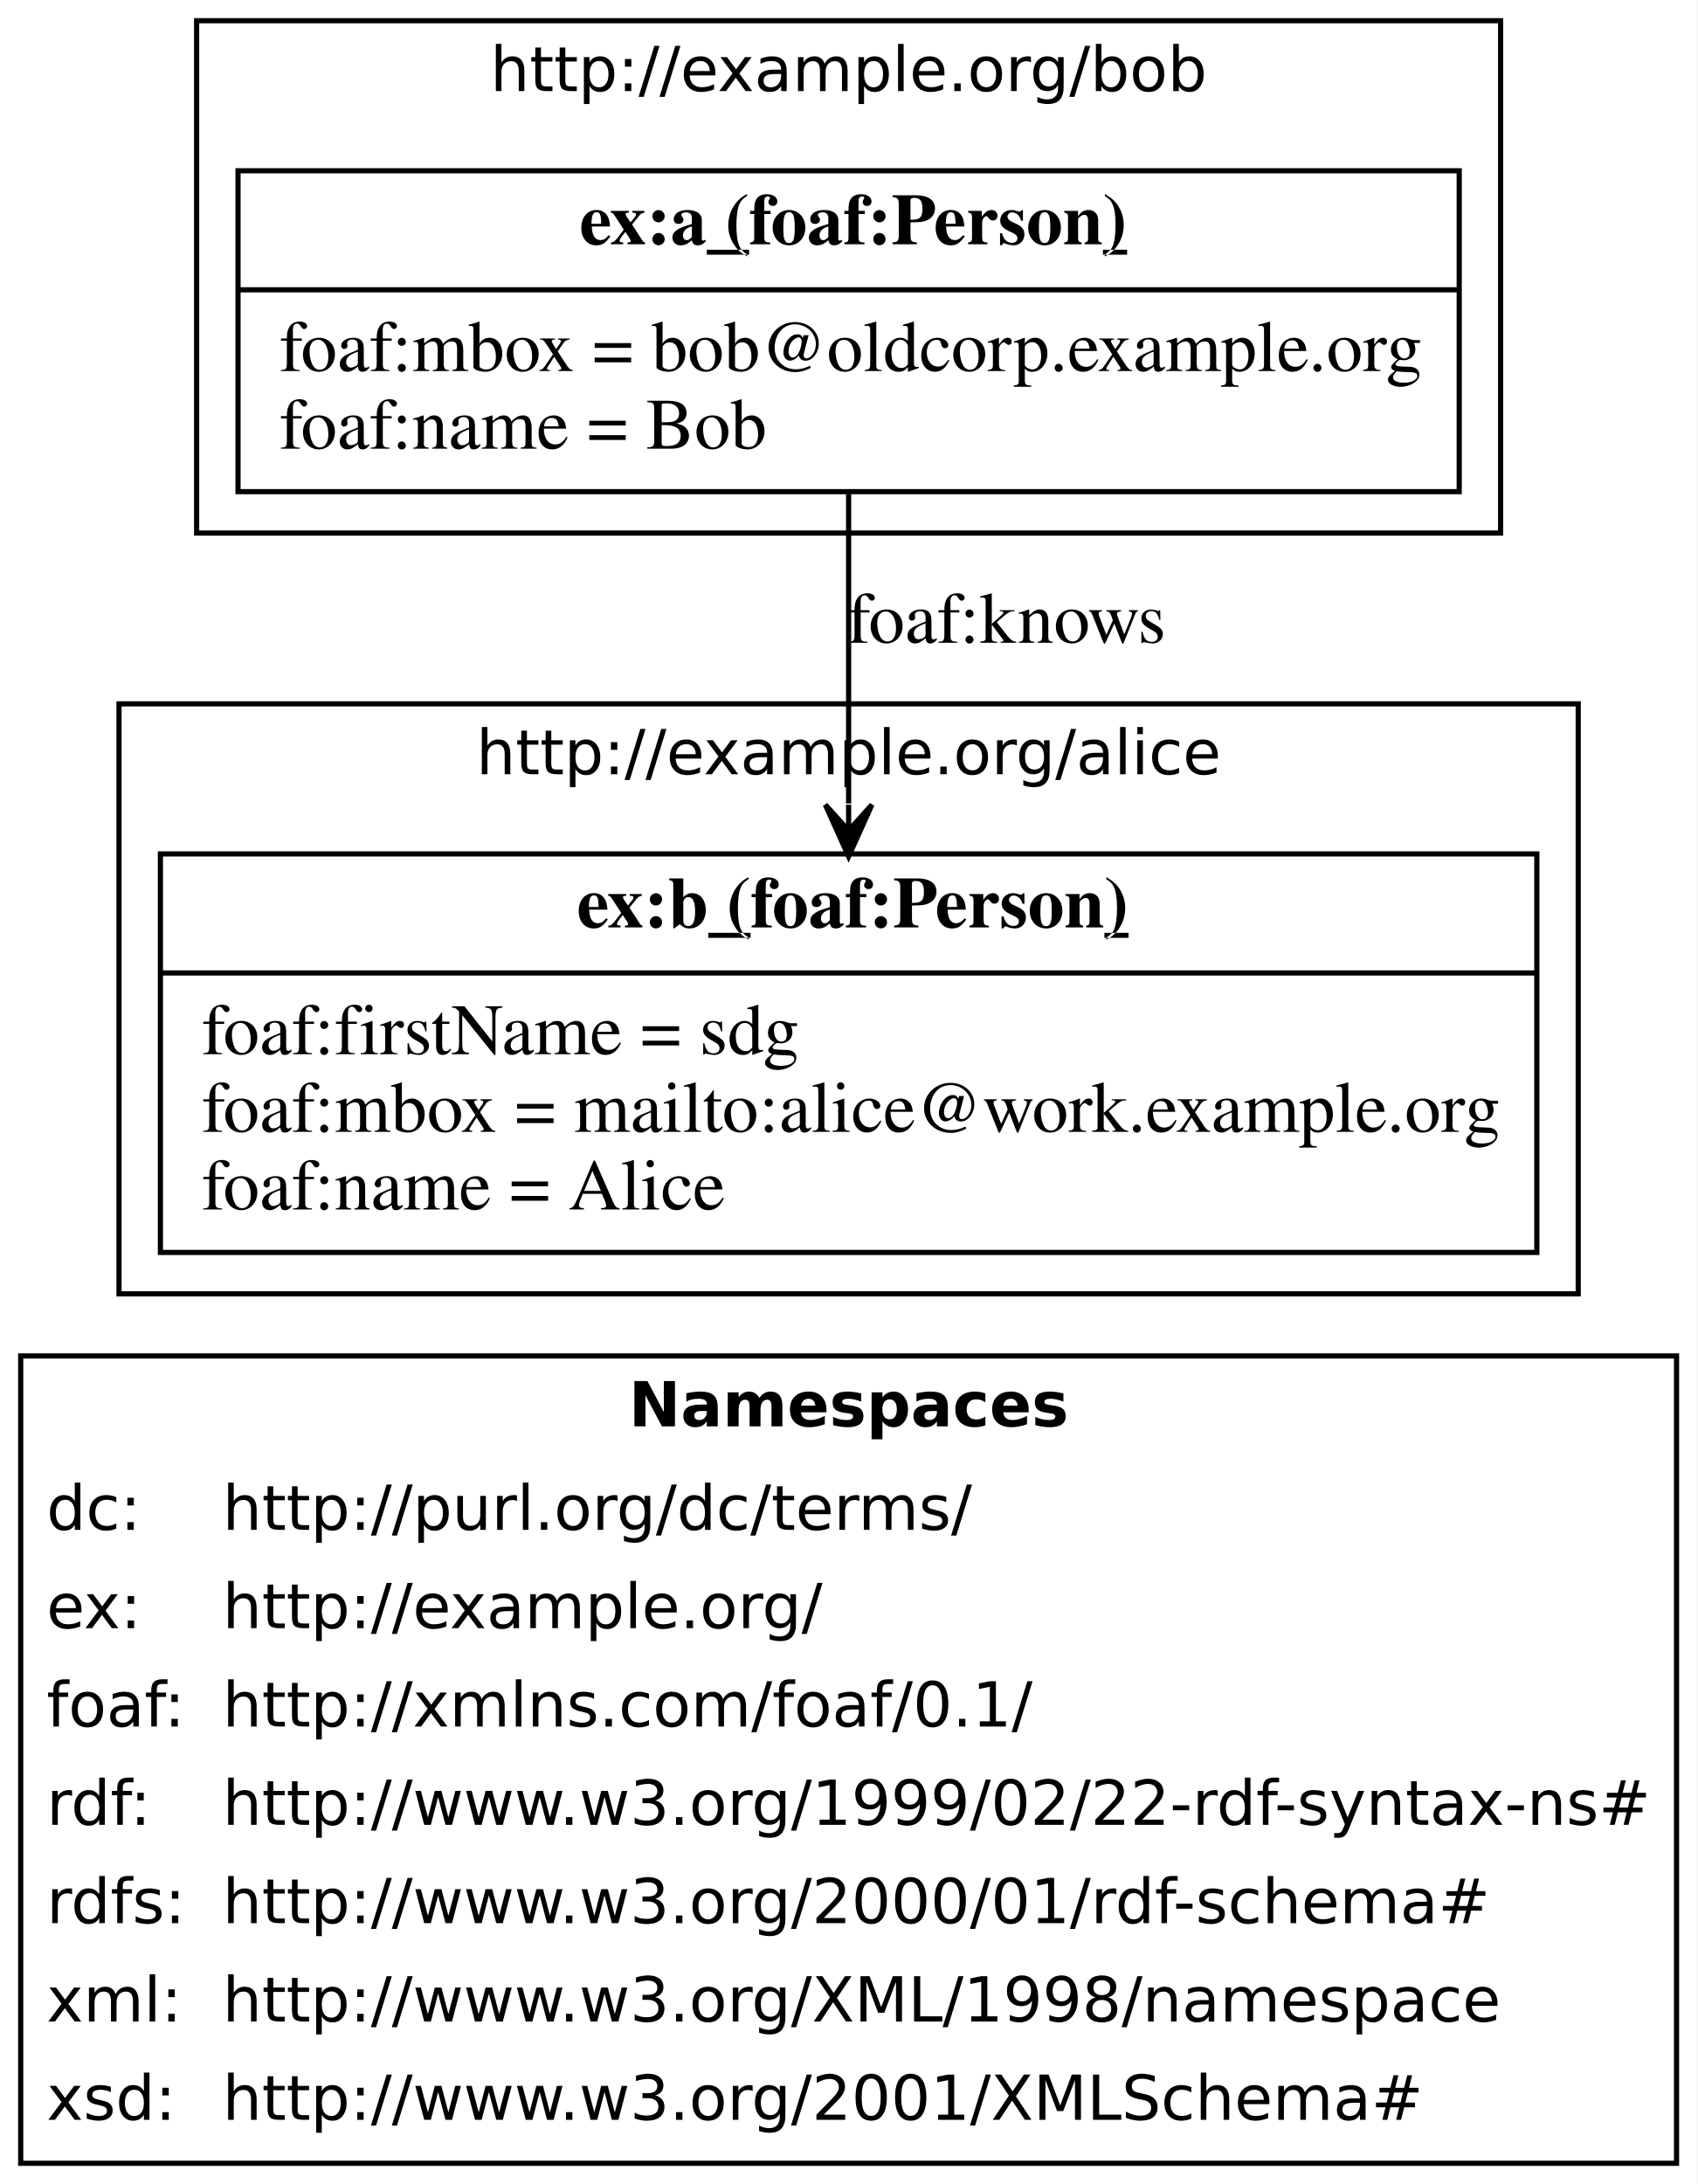
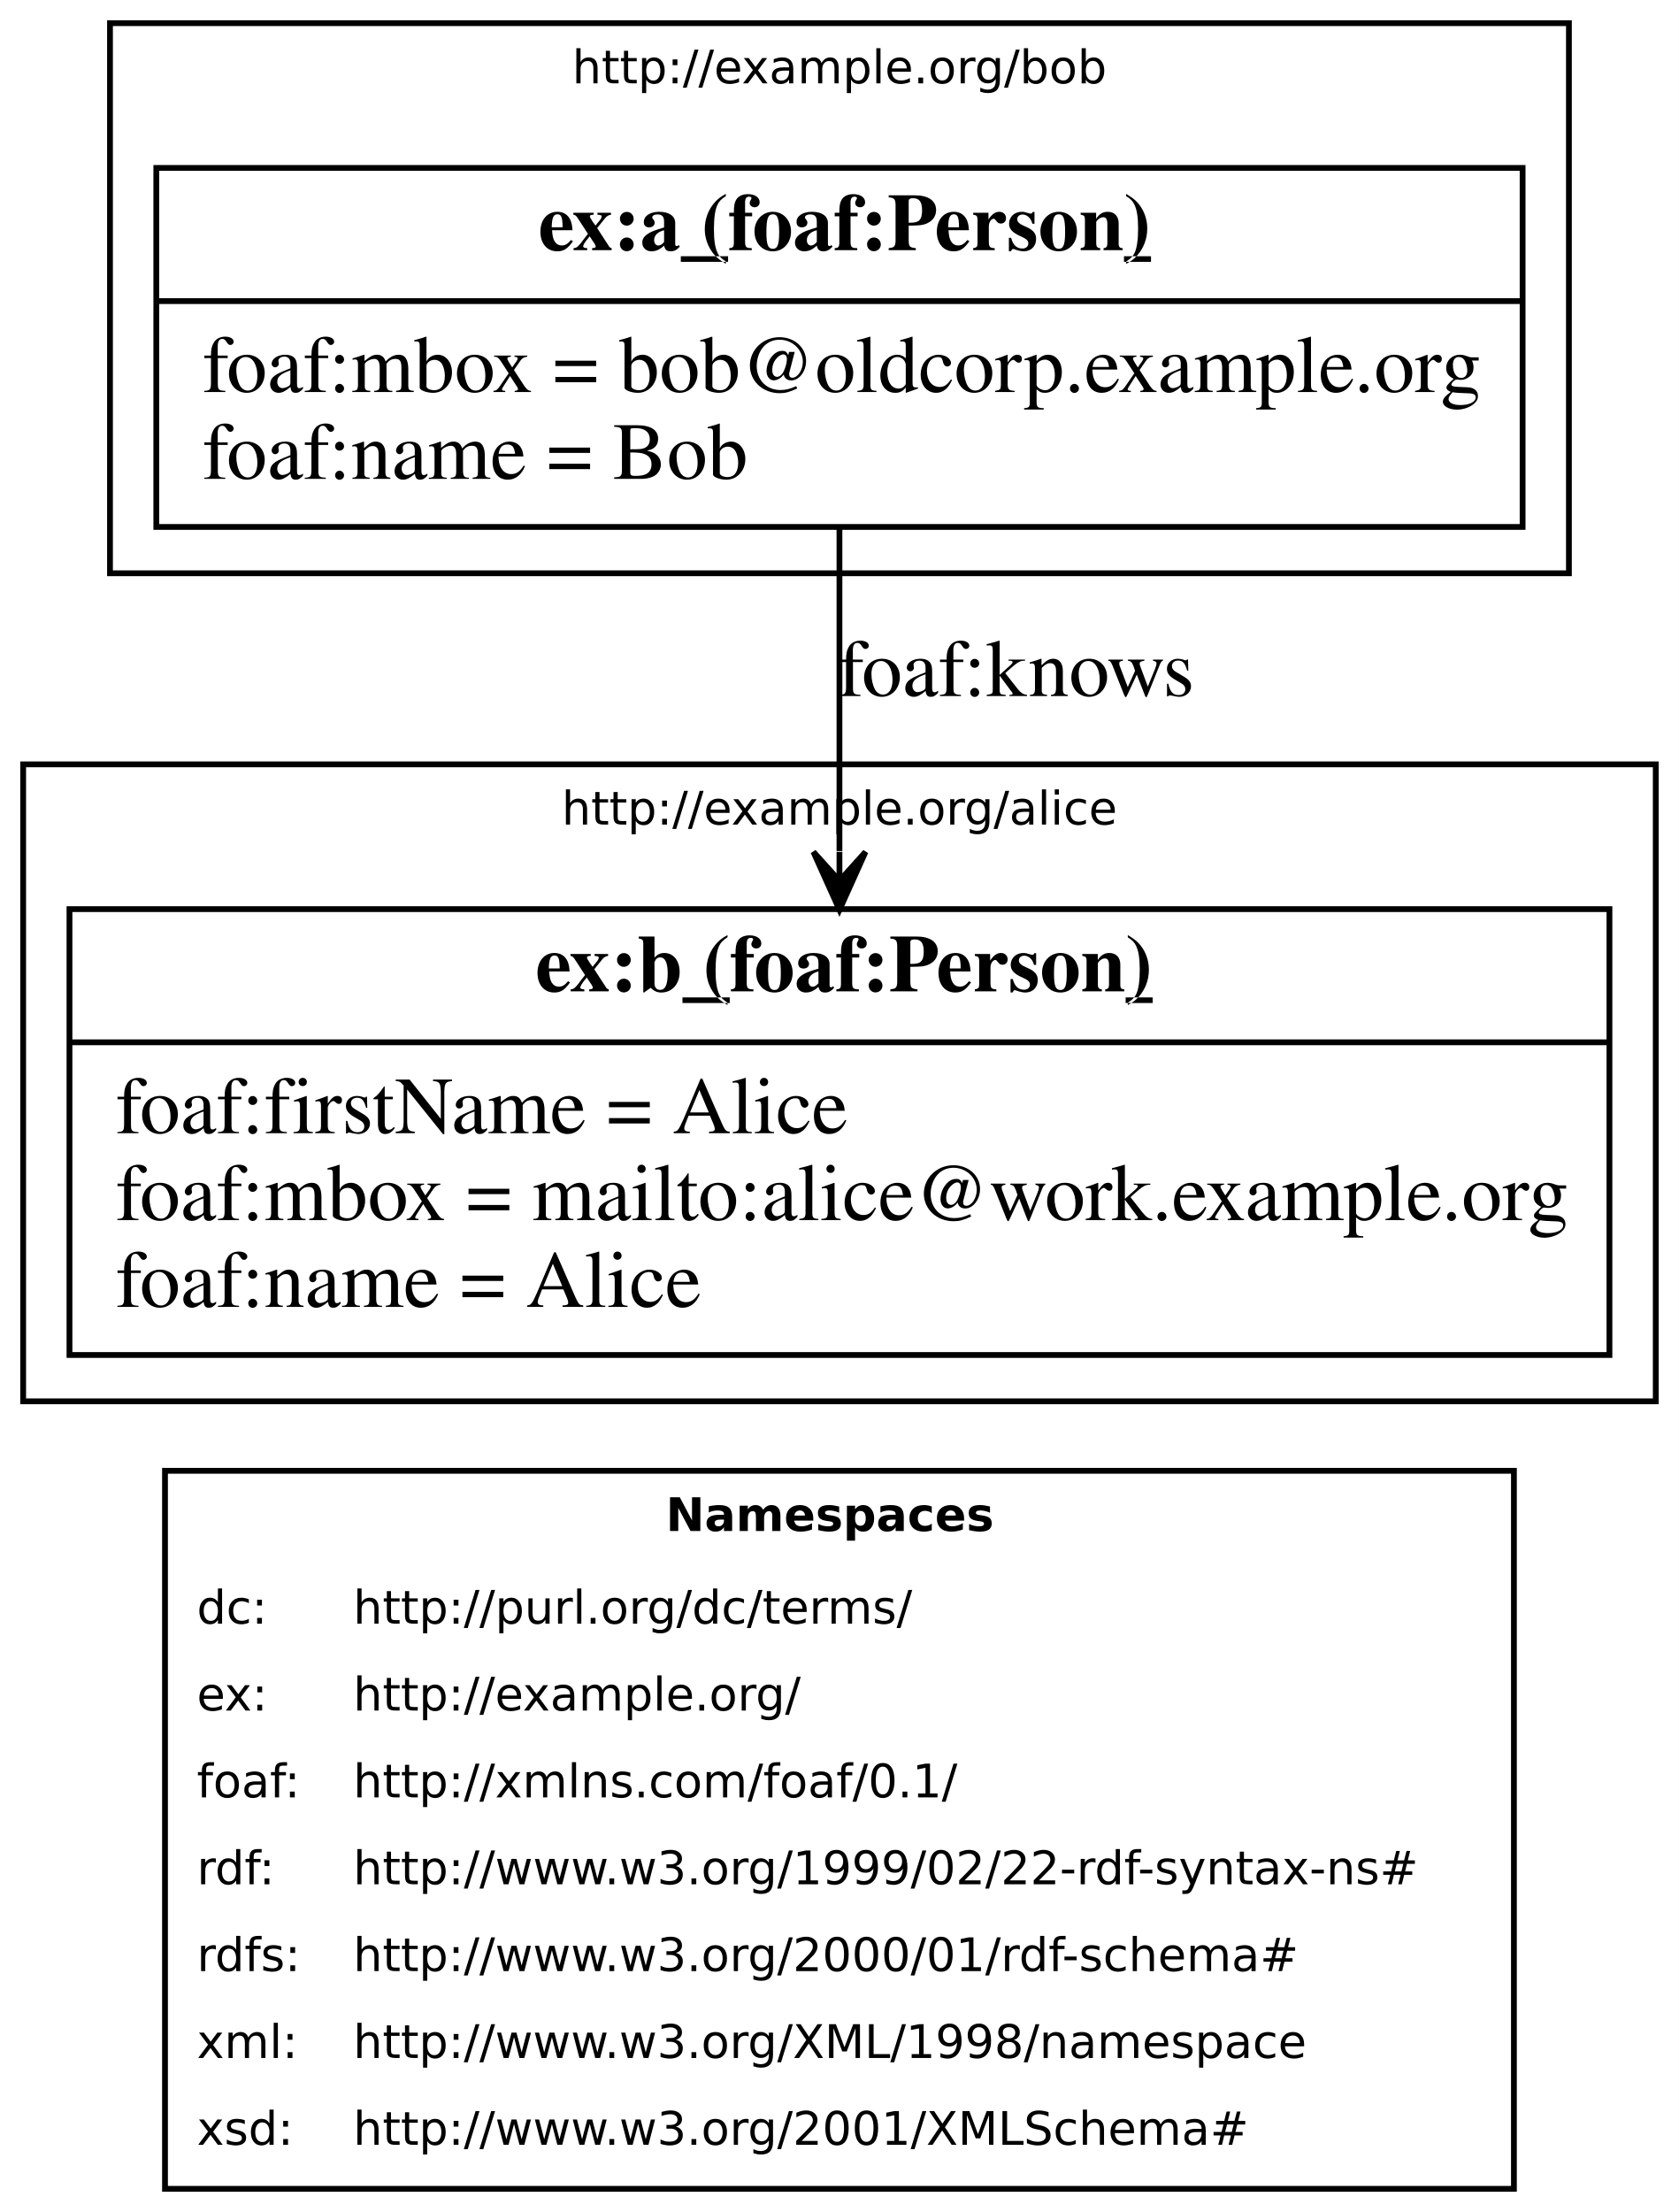
- <svg xmlns="http://www.w3.org/2000/svg" xmlns:xlink="http://www.w3.org/1999/xlink" width="328pt" height="422pt" viewBox="0.00 0.00 328.00 422.00">
-   <g id="graph0" class="graph" transform="scale(1 1) rotate(0) translate(4 418)">
-     <polygon fill="white" stroke="none" points="-4,4 -4,-418 324,-418 324,4 -4,4" />
-     <text text-anchor="start" x="117.5" y="-142.4" font-family="Bitstream Vera Sans" font-weight="bold" font-size="12.00">Namespaces</text>
-     <text text-anchor="start" x="5" y="-122.4" font-family="Bitstream Vera Sans" font-size="12.00">dc:</text>
-     <text text-anchor="start" x="39" y="-122.4" font-family="Bitstream Vera Sans" font-size="12.00">http://purl.org/dc/terms/</text>
-     <text text-anchor="start" x="5" y="-103.4" font-family="Bitstream Vera Sans" font-size="12.00">ex:</text>
-     <text text-anchor="start" x="39" y="-103.4" font-family="Bitstream Vera Sans" font-size="12.00">http://example.org/</text>
-     <text text-anchor="start" x="5" y="-84.4" font-family="Bitstream Vera Sans" font-size="12.00">foaf:</text>
-     <text text-anchor="start" x="39" y="-84.4" font-family="Bitstream Vera Sans" font-size="12.00">http://xmlns.com/foaf/0.1/</text>
-     <text text-anchor="start" x="5" y="-65.4" font-family="Bitstream Vera Sans" font-size="12.00">rdf:</text>
-     <text text-anchor="start" x="39" y="-65.4" font-family="Bitstream Vera Sans" font-size="12.00">http://www.w3.org/1999/02/22-rdf-syntax-ns#</text>
-     <text text-anchor="start" x="5" y="-46.4" font-family="Bitstream Vera Sans" font-size="12.00">rdfs:</text>
-     <text text-anchor="start" x="39" y="-46.4" font-family="Bitstream Vera Sans" font-size="12.00">http://www.w3.org/2000/01/rdf-schema#</text>
-     <text text-anchor="start" x="5" y="-27.4" font-family="Bitstream Vera Sans" font-size="12.00">xml:</text>
-     <text text-anchor="start" x="39" y="-27.4" font-family="Bitstream Vera Sans" font-size="12.00">http://www.w3.org/XML/1998/namespace</text>
-     <text text-anchor="start" x="5" y="-8.4" font-family="Bitstream Vera Sans" font-size="12.00">xsd:</text>
-     <text text-anchor="start" x="39" y="-8.4" font-family="Bitstream Vera Sans" font-size="12.00">http://www.w3.org/2001/XMLSchema#</text>
-     <polygon fill="none" stroke="black" points="0,-0 0,-156 320,-156 320,-0 0,-0" />
+ <svg xmlns="http://www.w3.org/2000/svg" xmlns:xlink="http://www.w3.org/1999/xlink" width="290pt" height="382pt" viewBox="0.00 0.00 290.00 382.00">
+   <g id="graph0" class="graph" transform="scale(1 1) rotate(0) translate(4 378)">
+     <polygon fill="white" stroke="none" points="-4,4 -4,-378 286,-378 286,4 -4,4" />
+     <text text-anchor="start" x="111" y="-113.6" font-family="Bitstream Vera Sans" font-weight="bold" font-size="8.00">Namespaces</text>
+     <text text-anchor="start" x="30" y="-97.6" font-family="Bitstream Vera Sans" font-size="8.00">dc:</text>
+     <text text-anchor="start" x="57" y="-97.6" font-family="Bitstream Vera Sans" font-size="8.00">http://purl.org/dc/terms/</text>
+     <text text-anchor="start" x="30" y="-82.6" font-family="Bitstream Vera Sans" font-size="8.00">ex:</text>
+     <text text-anchor="start" x="57" y="-82.6" font-family="Bitstream Vera Sans" font-size="8.00">http://example.org/</text>
+     <text text-anchor="start" x="30" y="-67.6" font-family="Bitstream Vera Sans" font-size="8.00">foaf:</text>
+     <text text-anchor="start" x="57" y="-67.6" font-family="Bitstream Vera Sans" font-size="8.00">http://xmlns.com/foaf/0.1/</text>
+     <text text-anchor="start" x="30" y="-52.6" font-family="Bitstream Vera Sans" font-size="8.00">rdf:</text>
+     <text text-anchor="start" x="57" y="-52.6" font-family="Bitstream Vera Sans" font-size="8.00">http://www.w3.org/1999/02/22-rdf-syntax-ns#</text>
+     <text text-anchor="start" x="30" y="-37.6" font-family="Bitstream Vera Sans" font-size="8.00">rdfs:</text>
+     <text text-anchor="start" x="57" y="-37.6" font-family="Bitstream Vera Sans" font-size="8.00">http://www.w3.org/2000/01/rdf-schema#</text>
+     <text text-anchor="start" x="30" y="-22.6" font-family="Bitstream Vera Sans" font-size="8.00">xml:</text>
+     <text text-anchor="start" x="57" y="-22.6" font-family="Bitstream Vera Sans" font-size="8.00">http://www.w3.org/XML/1998/namespace</text>
+     <text text-anchor="start" x="30" y="-7.6" font-family="Bitstream Vera Sans" font-size="8.00">xsd:</text>
+     <text text-anchor="start" x="57" y="-7.6" font-family="Bitstream Vera Sans" font-size="8.00">http://www.w3.org/2001/XMLSchema#</text>
+     <polygon fill="none" stroke="black" points="24.5,-0 24.5,-124 257.5,-124 257.5,-0 24.5,-0" />
    <g id="clust1" class="cluster">
-       <polygon fill="none" stroke="black" points="19,-168 19,-282 301,-282 301,-168 19,-168" />
-       <text text-anchor="middle" x="160" y="-268.4" font-family="Bitstream Vera Sans" font-size="12.00">http://example.org/alice</text>
+       <polygon fill="none" stroke="black" points="15,-279 15,-374 267,-374 267,-279 15,-279" />
+       <text text-anchor="middle" x="141" y="-363.6" font-family="Bitstream Vera Sans" font-size="8.00">http://example.org/bob</text>
    </g>
    <g id="clust2" class="cluster">
-       <polygon fill="none" stroke="black" points="34,-315 34,-414 286,-414 286,-315 34,-315" />
-       <text text-anchor="middle" x="160" y="-400.4" font-family="Bitstream Vera Sans" font-size="12.00">http://example.org/bob</text>
+       <polygon fill="none" stroke="black" points="0,-136 0,-246 282,-246 282,-136 0,-136" />
+       <text text-anchor="middle" x="141" y="-235.6" font-family="Bitstream Vera Sans" font-size="8.00">http://example.org/alice</text>
    </g>
    <g id="node1" class="node">
-       <polygon fill="none" stroke="black" points="27,-176 27,-253 293,-253 293,-176 27,-176" />
-       <text text-anchor="start" x="107.5" y="-238.8" font-family="Times,serif" font-weight="bold" text-decoration="underline" font-size="14.00">
+       <polygon fill="none" stroke="black" points="23,-287 23,-349 259,-349 259,-287 23,-287" />
+       <text text-anchor="start" x="89" y="-334.8" font-family="Times,serif" font-weight="bold" text-decoration="underline" font-size="14.00">
+         <a xlink:href="http://example.org/a">ex:a</a> (<a xlink:href="http://xmlns.com/foaf/0.1/Person">foaf:Person</a>)</text>
+       <polyline fill="none" stroke="black" points="23,-326 259,-326 " />
+       <text text-anchor="start" x="31" y="-310.3" font-family="Times,serif" font-size="14.00">
+         <a xlink:href="http://xmlns.com/foaf/0.1/mbox">foaf:mbox</a> = bob@oldcorp.example.org</text>
+       <text text-anchor="start" x="31" y="-295.3" font-family="Times,serif" font-size="14.00">
+         <a xlink:href="http://xmlns.com/foaf/0.1/name">foaf:name</a> = Bob</text>
+     </g>
+     <g id="node2" class="node">
+       <polygon fill="none" stroke="black" points="8,-144 8,-221 274,-221 274,-144 8,-144" />
+       <text text-anchor="start" x="88.5" y="-206.8" font-family="Times,serif" font-weight="bold" text-decoration="underline" font-size="14.00">
        <a xlink:href="http://example.org/b">ex:b</a> (<a xlink:href="http://xmlns.com/foaf/0.1/Person">foaf:Person</a>)</text>
-       <polyline fill="none" stroke="black" points="27,-230 293,-230 " />
-       <text text-anchor="start" x="35" y="-214.3" font-family="Times,serif" font-size="14.00">
-         <a xlink:href="http://xmlns.com/foaf/0.1/firstName">foaf:firstName</a> = sdg</text>
-       <text text-anchor="start" x="35" y="-199.3" font-family="Times,serif" font-size="14.00">
+       <polyline fill="none" stroke="black" points="8,-198 274,-198 " />
+       <text text-anchor="start" x="16" y="-182.3" font-family="Times,serif" font-size="14.00">
+         <a xlink:href="http://xmlns.com/foaf/0.1/firstName">foaf:firstName</a> = Alice</text>
+       <text text-anchor="start" x="16" y="-167.3" font-family="Times,serif" font-size="14.00">
        <a xlink:href="http://xmlns.com/foaf/0.1/mbox">foaf:mbox</a> = mailto:alice@work.example.org</text>
-       <text text-anchor="start" x="35" y="-184.3" font-family="Times,serif" font-size="14.00">
+       <text text-anchor="start" x="16" y="-152.3" font-family="Times,serif" font-size="14.00">
        <a xlink:href="http://xmlns.com/foaf/0.1/name">foaf:name</a> = Alice</text>
    </g>
-     <g id="node2" class="node">
-       <polygon fill="none" stroke="black" points="42,-323 42,-385 278,-385 278,-323 42,-323" />
-       <text text-anchor="start" x="108" y="-370.8" font-family="Times,serif" font-weight="bold" text-decoration="underline" font-size="14.00">
-         <a xlink:href="http://example.org/a">ex:a</a> (<a xlink:href="http://xmlns.com/foaf/0.1/Person">foaf:Person</a>)</text>
-       <polyline fill="none" stroke="black" points="42,-362 278,-362 " />
-       <text text-anchor="start" x="50" y="-346.3" font-family="Times,serif" font-size="14.00">
-         <a xlink:href="http://xmlns.com/foaf/0.1/mbox">foaf:mbox</a> = bob@oldcorp.example.org</text>
-       <text text-anchor="start" x="50" y="-331.3" font-family="Times,serif" font-size="14.00">
-         <a xlink:href="http://xmlns.com/foaf/0.1/name">foaf:name</a> = Bob</text>
-     </g>
    <g id="edge1" class="edge">
-       <path fill="none" stroke="black" d="M160,-323.39C160,-305.63 160,-282.87 160,-262.75" />
-       <polygon fill="black" stroke="black" points="160,-252.51 164.5,-262.51 160,-257.51 160,-262.51 160,-262.51 160,-262.51 160,-257.51 155.5,-262.51 160,-252.51 160,-252.51" />
-       <text text-anchor="middle" x="190.5" y="-293.8" font-family="Times,serif" font-size="14.00">
+       <path fill="none" stroke="black" d="M141,-287.25C141,-270.65 141,-249.77 141,-231.03" />
+       <polygon fill="black" stroke="black" points="141,-220.88 145.5,-230.88 141,-225.88 141,-230.88 141,-230.88 141,-230.88 141,-225.88 136.5,-230.88 141,-220.88 141,-220.88" />
+       <text text-anchor="middle" x="171.5" y="-257.8" font-family="Times,serif" font-size="14.00">
        <a xlink:href="http://xmlns.com/foaf/0.1/knows">foaf:knows</a>
      </text>
    </g>
  </g>
</svg>
